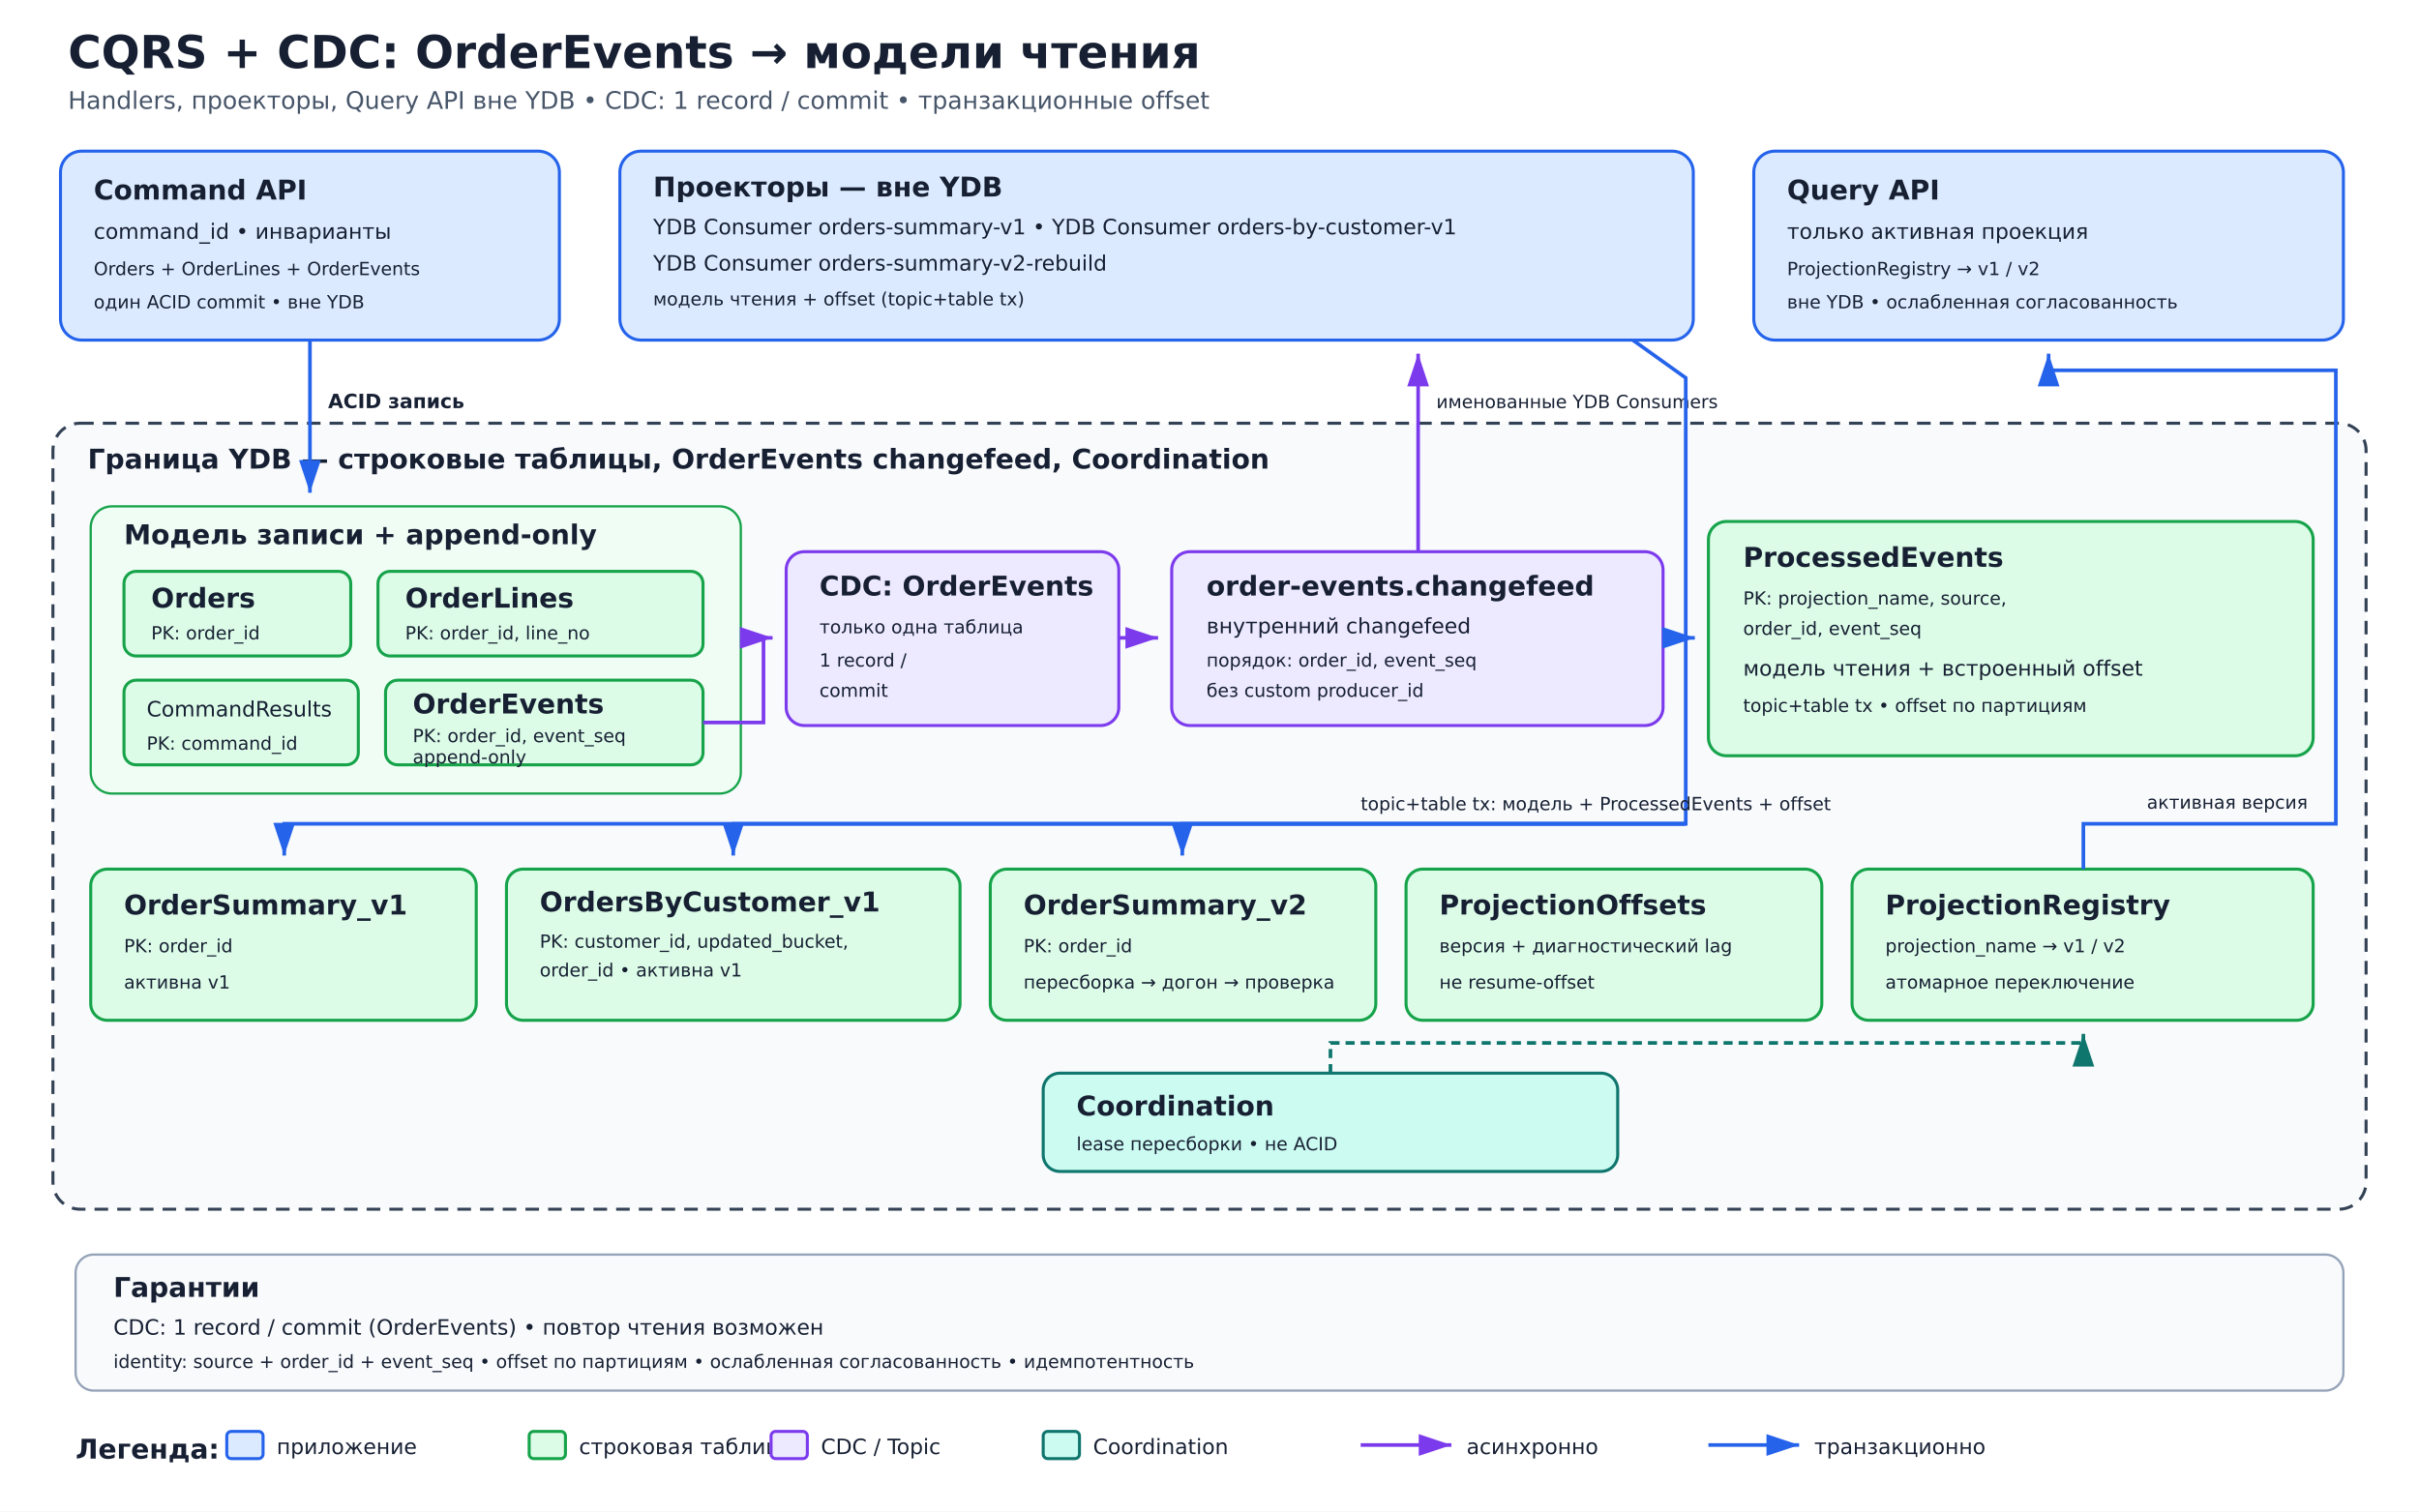
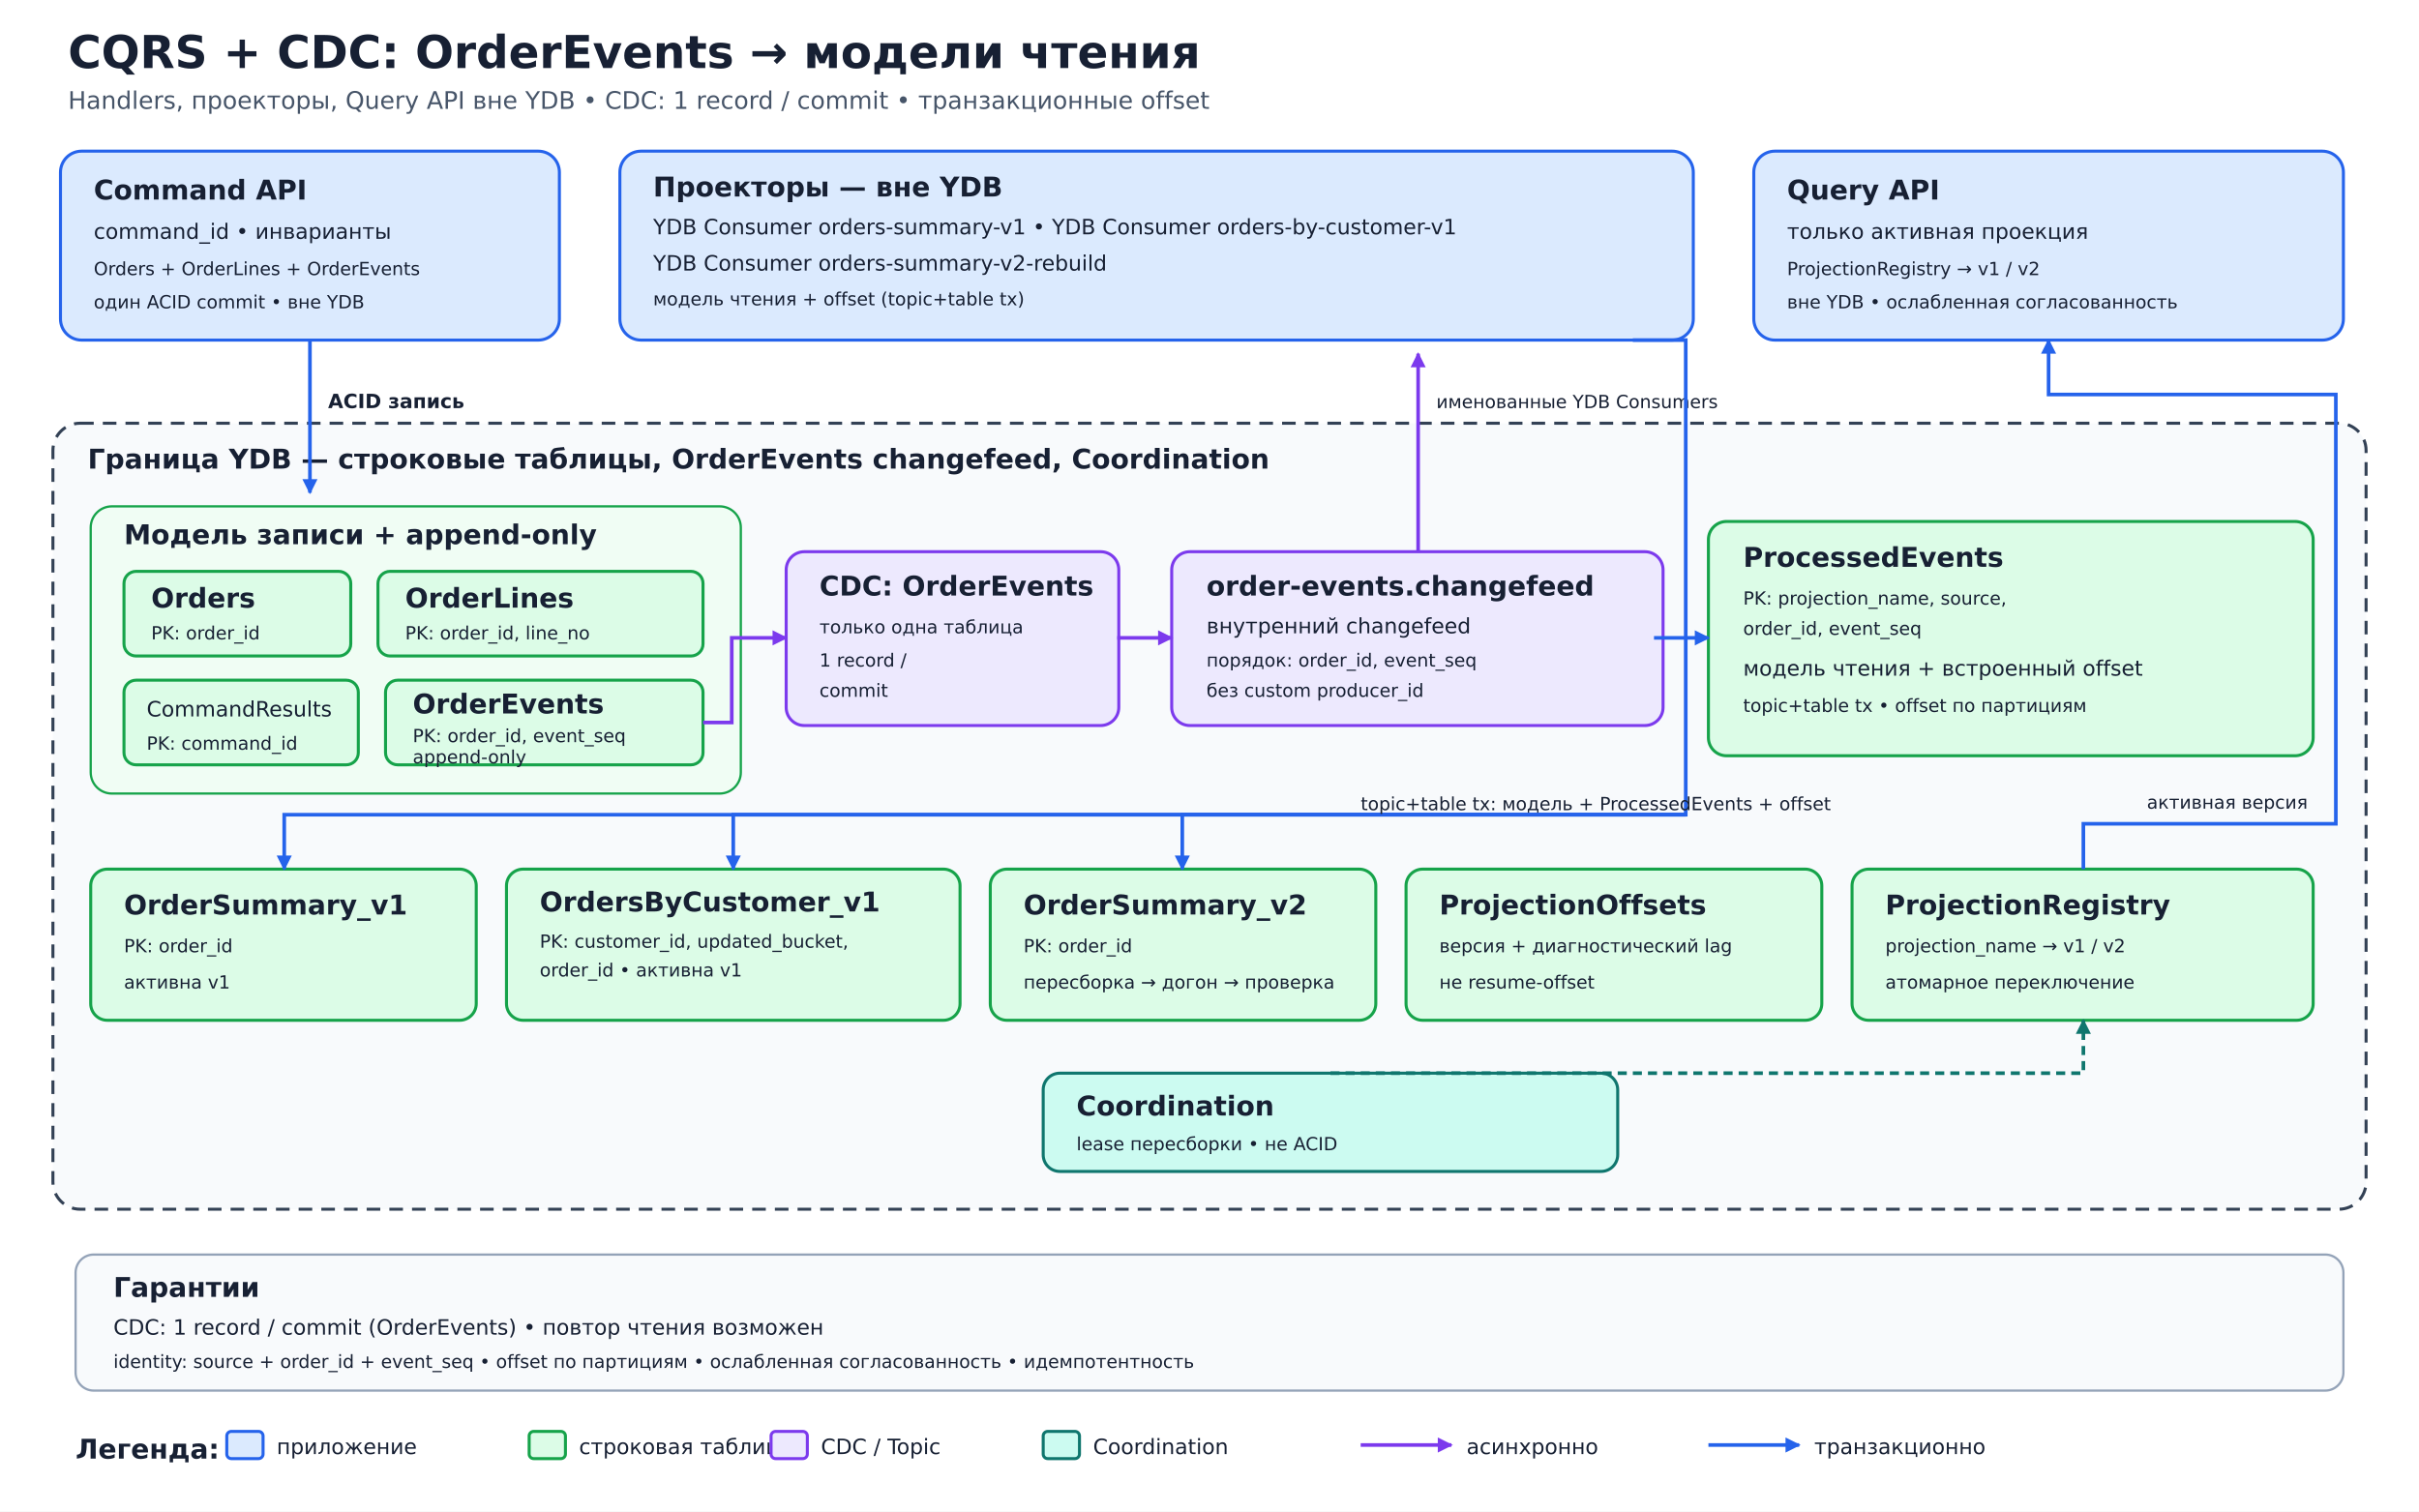
<svg xmlns="http://www.w3.org/2000/svg" version="1.1" viewBox="0 0 1600 1000" role="img" aria-labelledby="title desc">
  <defs>
-     <marker id="arrow-blue" markerWidth="10" markerHeight="10" refX="9" refY="3" orient="auto" markerUnits="strokeWidth">
-       <path d="M0,0 L0,6 L9,3 z" fill="#2563eb" />
+     <marker id="arrow-blue" viewBox="0 0 10 10" refX="9" refY="5" markerWidth="10" markerHeight="10" orient="auto" markerUnits="userSpaceOnUse">
+       <path d="M0 0 L10 5 L0 10 z" fill="#2563eb" />
    </marker>
-     <marker id="arrow-purple" markerWidth="10" markerHeight="10" refX="9" refY="3" orient="auto" markerUnits="strokeWidth">
-       <path d="M0,0 L0,6 L9,3 z" fill="#7c3aed" />
+     <marker id="arrow-purple" viewBox="0 0 10 10" refX="9" refY="5" markerWidth="10" markerHeight="10" orient="auto" markerUnits="userSpaceOnUse">
+       <path d="M0 0 L10 5 L0 10 z" fill="#7c3aed" />
    </marker>
-     <marker id="arrow-teal" markerWidth="10" markerHeight="10" refX="9" refY="3" orient="auto" markerUnits="strokeWidth">
-       <path d="M0,0 L0,6 L9,3 z" fill="#0f766e" />
+     <marker id="arrow-teal" viewBox="0 0 10 10" refX="9" refY="5" markerWidth="10" markerHeight="10" orient="auto" markerUnits="userSpaceOnUse">
+       <path d="M0 0 L10 5 L0 10 z" fill="#0f766e" />
    </marker>
    <style>
      text, tspan { fill: #172033; }
      .title { font-size: 30px; font-weight: 700; }
      .subtitle { font-size: 16px; fill: #475569; }
      .box-title { font-size: 18px; font-weight: 700; }
      .body { font-size: 14px; }
      .small { font-size: 12px; }
      .flow { font-size: 13px; font-weight: 600; }
      .app { fill: #dbeafe; stroke: #2563eb; stroke-width: 2; }
      .table { fill: #dcfce7; stroke: #16a34a; stroke-width: 2; }
      .topic { fill: #ede9fe; stroke: #7c3aed; stroke-width: 2; }
      .queue { fill: #ffedd5; stroke: #d97706; stroke-width: 2; }
      .coord { fill: #ccfbf1; stroke: #0f766e; stroke-width: 2; }
      .error { fill: #fee2e2; stroke: #dc2626; stroke-width: 2; }
      .boundary { fill: #f8fafc; stroke: #334155; stroke-width: 2; stroke-dasharray: 9 6; }
      .blue-flow { fill: none; stroke: #2563eb; stroke-width: 2.4; marker-end: url(#arrow-blue); }
      .purple-flow { fill: none; stroke: #7c3aed; stroke-width: 2.4; marker-end: url(#arrow-purple); }
      .teal-flow { fill: none; stroke: #0f766e; stroke-width: 2.4; stroke-dasharray: 6 4; marker-end: url(#arrow-teal); }
    </style>
  </defs>
  <rect x="0" y="0" width="1600" height="1000" fill="#ffffff" />
  <text font-family="DejaVu Sans, Arial, sans-serif" x="45" y="45" class="title">CQRS + CDC: OrderEvents → модели чтения</text>
  <text font-family="DejaVu Sans, Arial, sans-serif" x="45" y="72" class="subtitle">Handlers, проекторы, Query API вне YDB • CDC: 1 record / commit • транзакционные offset</text>
  <rect x="40" y="100" width="330" height="125" rx="14" class="app" />
  <text font-family="DejaVu Sans, Arial, sans-serif" x="62" y="132" class="box-title">Command API</text>
  <text font-family="DejaVu Sans, Arial, sans-serif" x="62" y="158" class="body">command_id • инварианты</text>
  <text font-family="DejaVu Sans, Arial, sans-serif" x="62" y="182" class="small">Orders + OrderLines + OrderEvents</text>
  <text font-family="DejaVu Sans, Arial, sans-serif" x="62" y="204" class="small">один ACID commit • вне YDB</text>
  <rect x="410" y="100" width="710" height="125" rx="14" class="app" />
  <text font-family="DejaVu Sans, Arial, sans-serif" x="432" y="130" class="box-title">Проекторы — вне YDB</text>
  <text font-family="DejaVu Sans, Arial, sans-serif" x="432" y="155" class="body">YDB Consumer orders-summary-v1 • YDB Consumer orders-by-customer-v1</text>
  <text font-family="DejaVu Sans, Arial, sans-serif" x="432" y="179" class="body">YDB Consumer orders-summary-v2-rebuild</text>
  <text font-family="DejaVu Sans, Arial, sans-serif" x="432" y="202" class="small">модель чтения + offset (topic+table tx)</text>
  <rect x="1160" y="100" width="390" height="125" rx="14" class="app" />
  <text font-family="DejaVu Sans, Arial, sans-serif" x="1182" y="132" class="box-title">Query API</text>
  <text font-family="DejaVu Sans, Arial, sans-serif" x="1182" y="158" class="body">только активная проекция</text>
  <text font-family="DejaVu Sans, Arial, sans-serif" x="1182" y="182" class="small">ProjectionRegistry → v1 / v2</text>
  <text font-family="DejaVu Sans, Arial, sans-serif" x="1182" y="204" class="small">вне YDB • ослабленная согласованность</text>
  <rect x="35" y="280" width="1530" height="520" rx="18" class="boundary" />
  <text font-family="DejaVu Sans, Arial, sans-serif" x="58" y="310" class="box-title">Граница YDB — строковые таблицы, OrderEvents changefeed, Coordination</text>
  <rect x="60" y="335" width="430" height="190" rx="14" fill="#f0fdf4" stroke="#16a34a" stroke-width="1.5" />
  <text font-family="DejaVu Sans, Arial, sans-serif" x="82" y="360" class="box-title">Модель записи + append-only</text>
  <rect x="82" y="378" width="150" height="56" rx="8" class="table" />
  <text font-family="DejaVu Sans, Arial, sans-serif" x="100" y="402" class="box-title">Orders</text>
  <text font-family="DejaVu Sans, Arial, sans-serif" x="100" y="423" class="small">PK: order_id</text>
  <rect x="250" y="378" width="215" height="56" rx="8" class="table" />
  <text font-family="DejaVu Sans, Arial, sans-serif" x="268" y="402" class="box-title">OrderLines</text>
  <text font-family="DejaVu Sans, Arial, sans-serif" x="268" y="423" class="small">PK: order_id, line_no</text>
  <rect x="82" y="450" width="155" height="56" rx="8" class="table" />
  <text font-family="DejaVu Sans, Arial, sans-serif" x="97" y="474" class="body">CommandResults</text>
  <text font-family="DejaVu Sans, Arial, sans-serif" x="97" y="496" class="small">PK: command_id</text>
  <rect x="255" y="450" width="210" height="56" rx="8" class="table" />
  <text font-family="DejaVu Sans, Arial, sans-serif" x="273" y="472" class="box-title">OrderEvents</text>
  <text font-family="DejaVu Sans, Arial, sans-serif" x="273" y="491" class="small">PK: order_id, event_seq</text>
  <text font-family="DejaVu Sans, Arial, sans-serif" x="273" y="505" class="small">append-only</text>
  <rect x="520" y="365" width="220" height="115" rx="12" class="topic" />
  <text font-family="DejaVu Sans, Arial, sans-serif" x="542" y="394" class="box-title">CDC: OrderEvents</text>
  <text font-family="DejaVu Sans, Arial, sans-serif" x="542" y="419" class="small">только одна таблица</text>
  <text font-family="DejaVu Sans, Arial, sans-serif" x="542" y="441" class="small">1 record /</text>
  <text font-family="DejaVu Sans, Arial, sans-serif" x="542" y="461" class="small">commit</text>
  <rect x="775" y="365" width="325" height="115" rx="12" class="topic" />
  <text font-family="DejaVu Sans, Arial, sans-serif" x="798" y="394" class="box-title">order-events.changefeed</text>
  <text font-family="DejaVu Sans, Arial, sans-serif" x="798" y="419" class="body">внутренний changefeed</text>
  <text font-family="DejaVu Sans, Arial, sans-serif" x="798" y="441" class="small">порядок: order_id, event_seq</text>
  <text font-family="DejaVu Sans, Arial, sans-serif" x="798" y="461" class="small">без custom producer_id</text>
  <rect x="1130" y="345" width="400" height="155" rx="12" class="table" />
  <text font-family="DejaVu Sans, Arial, sans-serif" x="1153" y="375" class="box-title">ProcessedEvents</text>
  <text font-family="DejaVu Sans, Arial, sans-serif" x="1153" y="400" class="small">PK: projection_name, source,</text>
  <text font-family="DejaVu Sans, Arial, sans-serif" x="1153" y="420" class="small">order_id, event_seq</text>
  <text font-family="DejaVu Sans, Arial, sans-serif" x="1153" y="447" class="body">модель чтения + встроенный offset</text>
  <text font-family="DejaVu Sans, Arial, sans-serif" x="1153" y="471" class="small">topic+table tx • offset по партициям</text>
  <rect x="60" y="575" width="255" height="100" rx="11" class="table" />
  <text font-family="DejaVu Sans, Arial, sans-serif" x="82" y="605" class="box-title">OrderSummary_v1</text>
  <text font-family="DejaVu Sans, Arial, sans-serif" x="82" y="630" class="small">PK: order_id</text>
  <text font-family="DejaVu Sans, Arial, sans-serif" x="82" y="654" class="small">активна v1</text>
  <rect x="335" y="575" width="300" height="100" rx="11" class="table" />
  <text font-family="DejaVu Sans, Arial, sans-serif" x="357" y="603" class="box-title">OrdersByCustomer_v1</text>
  <text font-family="DejaVu Sans, Arial, sans-serif" x="357" y="627" class="small">PK: customer_id, updated_bucket,</text>
  <text font-family="DejaVu Sans, Arial, sans-serif" x="357" y="646" class="small">order_id • активна v1</text>
  <rect x="655" y="575" width="255" height="100" rx="11" class="table" />
  <text font-family="DejaVu Sans, Arial, sans-serif" x="677" y="605" class="box-title">OrderSummary_v2</text>
  <text font-family="DejaVu Sans, Arial, sans-serif" x="677" y="630" class="small">PK: order_id</text>
  <text font-family="DejaVu Sans, Arial, sans-serif" x="677" y="654" class="small">пересборка → догон → проверка</text>
  <rect x="930" y="575" width="275" height="100" rx="11" class="table" />
  <text font-family="DejaVu Sans, Arial, sans-serif" x="952" y="605" class="box-title">ProjectionOffsets</text>
  <text font-family="DejaVu Sans, Arial, sans-serif" x="952" y="630" class="small">версия + диагностический lag</text>
  <text font-family="DejaVu Sans, Arial, sans-serif" x="952" y="654" class="small">не resume-offset</text>
  <rect x="1225" y="575" width="305" height="100" rx="11" class="table" />
  <text font-family="DejaVu Sans, Arial, sans-serif" x="1247" y="605" class="box-title">ProjectionRegistry</text>
  <text font-family="DejaVu Sans, Arial, sans-serif" x="1247" y="630" class="small">projection_name → v1 / v2</text>
  <text font-family="DejaVu Sans, Arial, sans-serif" x="1247" y="654" class="small">атомарное переключение</text>
  <rect x="690" y="710" width="380" height="65" rx="11" class="coord" />
  <text font-family="DejaVu Sans, Arial, sans-serif" x="712" y="738" class="box-title">Coordination</text>
  <text font-family="DejaVu Sans, Arial, sans-serif" x="712" y="761" class="small">lease пересборки • не ACID</text>
  <path d="M205 225 L205 326" class="blue-flow" />
  <text font-family="DejaVu Sans, Arial, sans-serif" x="217" y="270" class="flow">ACID запись</text>
-   <path d="M465 478 L505 478 L505 422 L511 422" class="purple-flow" />
-   <path d="M740 422 L766 422" class="purple-flow" />
+   <path d="M465 478 L484 478 L484 422 L520 422" class="purple-flow" />
+   <path d="M739 422 L775 422" class="purple-flow" />
  <path d="M938 365 L938 234" class="purple-flow" />
  <text font-family="DejaVu Sans, Arial, sans-serif" x="950" y="270" class="small">именованные YDB Consumers</text>
-   <path d="M1080 225 L1115 250 L1115 545 L188 545 L188 566" class="blue-flow" />
-   <path d="M1115 422 L1121 422" class="blue-flow" />
-   <path d="M1115 545 L485 545 L485 566" class="blue-flow" />
-   <path d="M1115 545 L782 545 L782 566" class="blue-flow" />
+   <path d="M1080 225 L1115 225 L1115 539 L188 539 L188 575" class="blue-flow" />
+   <path d="M1094 422 L1130 422" class="blue-flow" />
+   <path d="M1115 539 L485 539 L485 575" class="blue-flow" />
+   <path d="M1115 539 L782 539 L782 575" class="blue-flow" />
  <text font-family="DejaVu Sans, Arial, sans-serif" x="900" y="536" class="small">topic+table tx: модель + ProcessedEvents + offset</text>
-   <path d="M1378 575 L1378 545 L1545 545 L1545 245 L1355 245 L1355 234" class="blue-flow" />
+   <path d="M1378 575 L1378 545 L1545 545 L1545 261 L1355 261 L1355 225" class="blue-flow" />
  <text font-family="DejaVu Sans, Arial, sans-serif" x="1420" y="535" class="small">активная версия</text>
-   <path d="M880 710 L880 690 L1378 690 L1378 684" class="teal-flow" />
+   <path d="M880 710 L1378 710 L1378 675" class="teal-flow" />
  <rect x="50" y="830" width="1500" height="90" rx="12" fill="#f8fafc" stroke="#94a3b8" stroke-width="1.5" />
  <text font-family="DejaVu Sans, Arial, sans-serif" x="75" y="858" class="box-title">Гарантии</text>
  <text font-family="DejaVu Sans, Arial, sans-serif" x="75" y="883" class="body">CDC: 1 record / commit (OrderEvents) • повтор чтения возможен</text>
  <text font-family="DejaVu Sans, Arial, sans-serif" x="75" y="905" class="small">identity: source + order_id + event_seq • offset по партициям • ослабленная согласованность • идемпотентность</text>
  <text font-family="DejaVu Sans, Arial, sans-serif" x="50" y="965" class="box-title">Легенда:</text>
  <rect x="150" y="947" width="24" height="18" rx="3" class="app" />
  <text font-family="DejaVu Sans, Arial, sans-serif" x="183" y="962" class="body">приложение</text>
  <rect x="350" y="947" width="24" height="18" rx="3" class="table" />
  <text font-family="DejaVu Sans, Arial, sans-serif" x="383" y="962" class="body">строковая таблица</text>
  <rect x="510" y="947" width="24" height="18" rx="3" class="topic" />
  <text font-family="DejaVu Sans, Arial, sans-serif" x="543" y="962" class="body">CDC / Topic</text>
  <rect x="690" y="947" width="24" height="18" rx="3" class="coord" />
  <text font-family="DejaVu Sans, Arial, sans-serif" x="723" y="962" class="body">Coordination</text>
  <line x1="900" y1="956" x2="960" y2="956" class="purple-flow" />
  <text font-family="DejaVu Sans, Arial, sans-serif" x="970" y="962" class="body">асинхронно</text>
  <line x1="1130" y1="956" x2="1190" y2="956" class="blue-flow" />
  <text font-family="DejaVu Sans, Arial, sans-serif" x="1200" y="962" class="body">транзакционно</text>
</svg>
